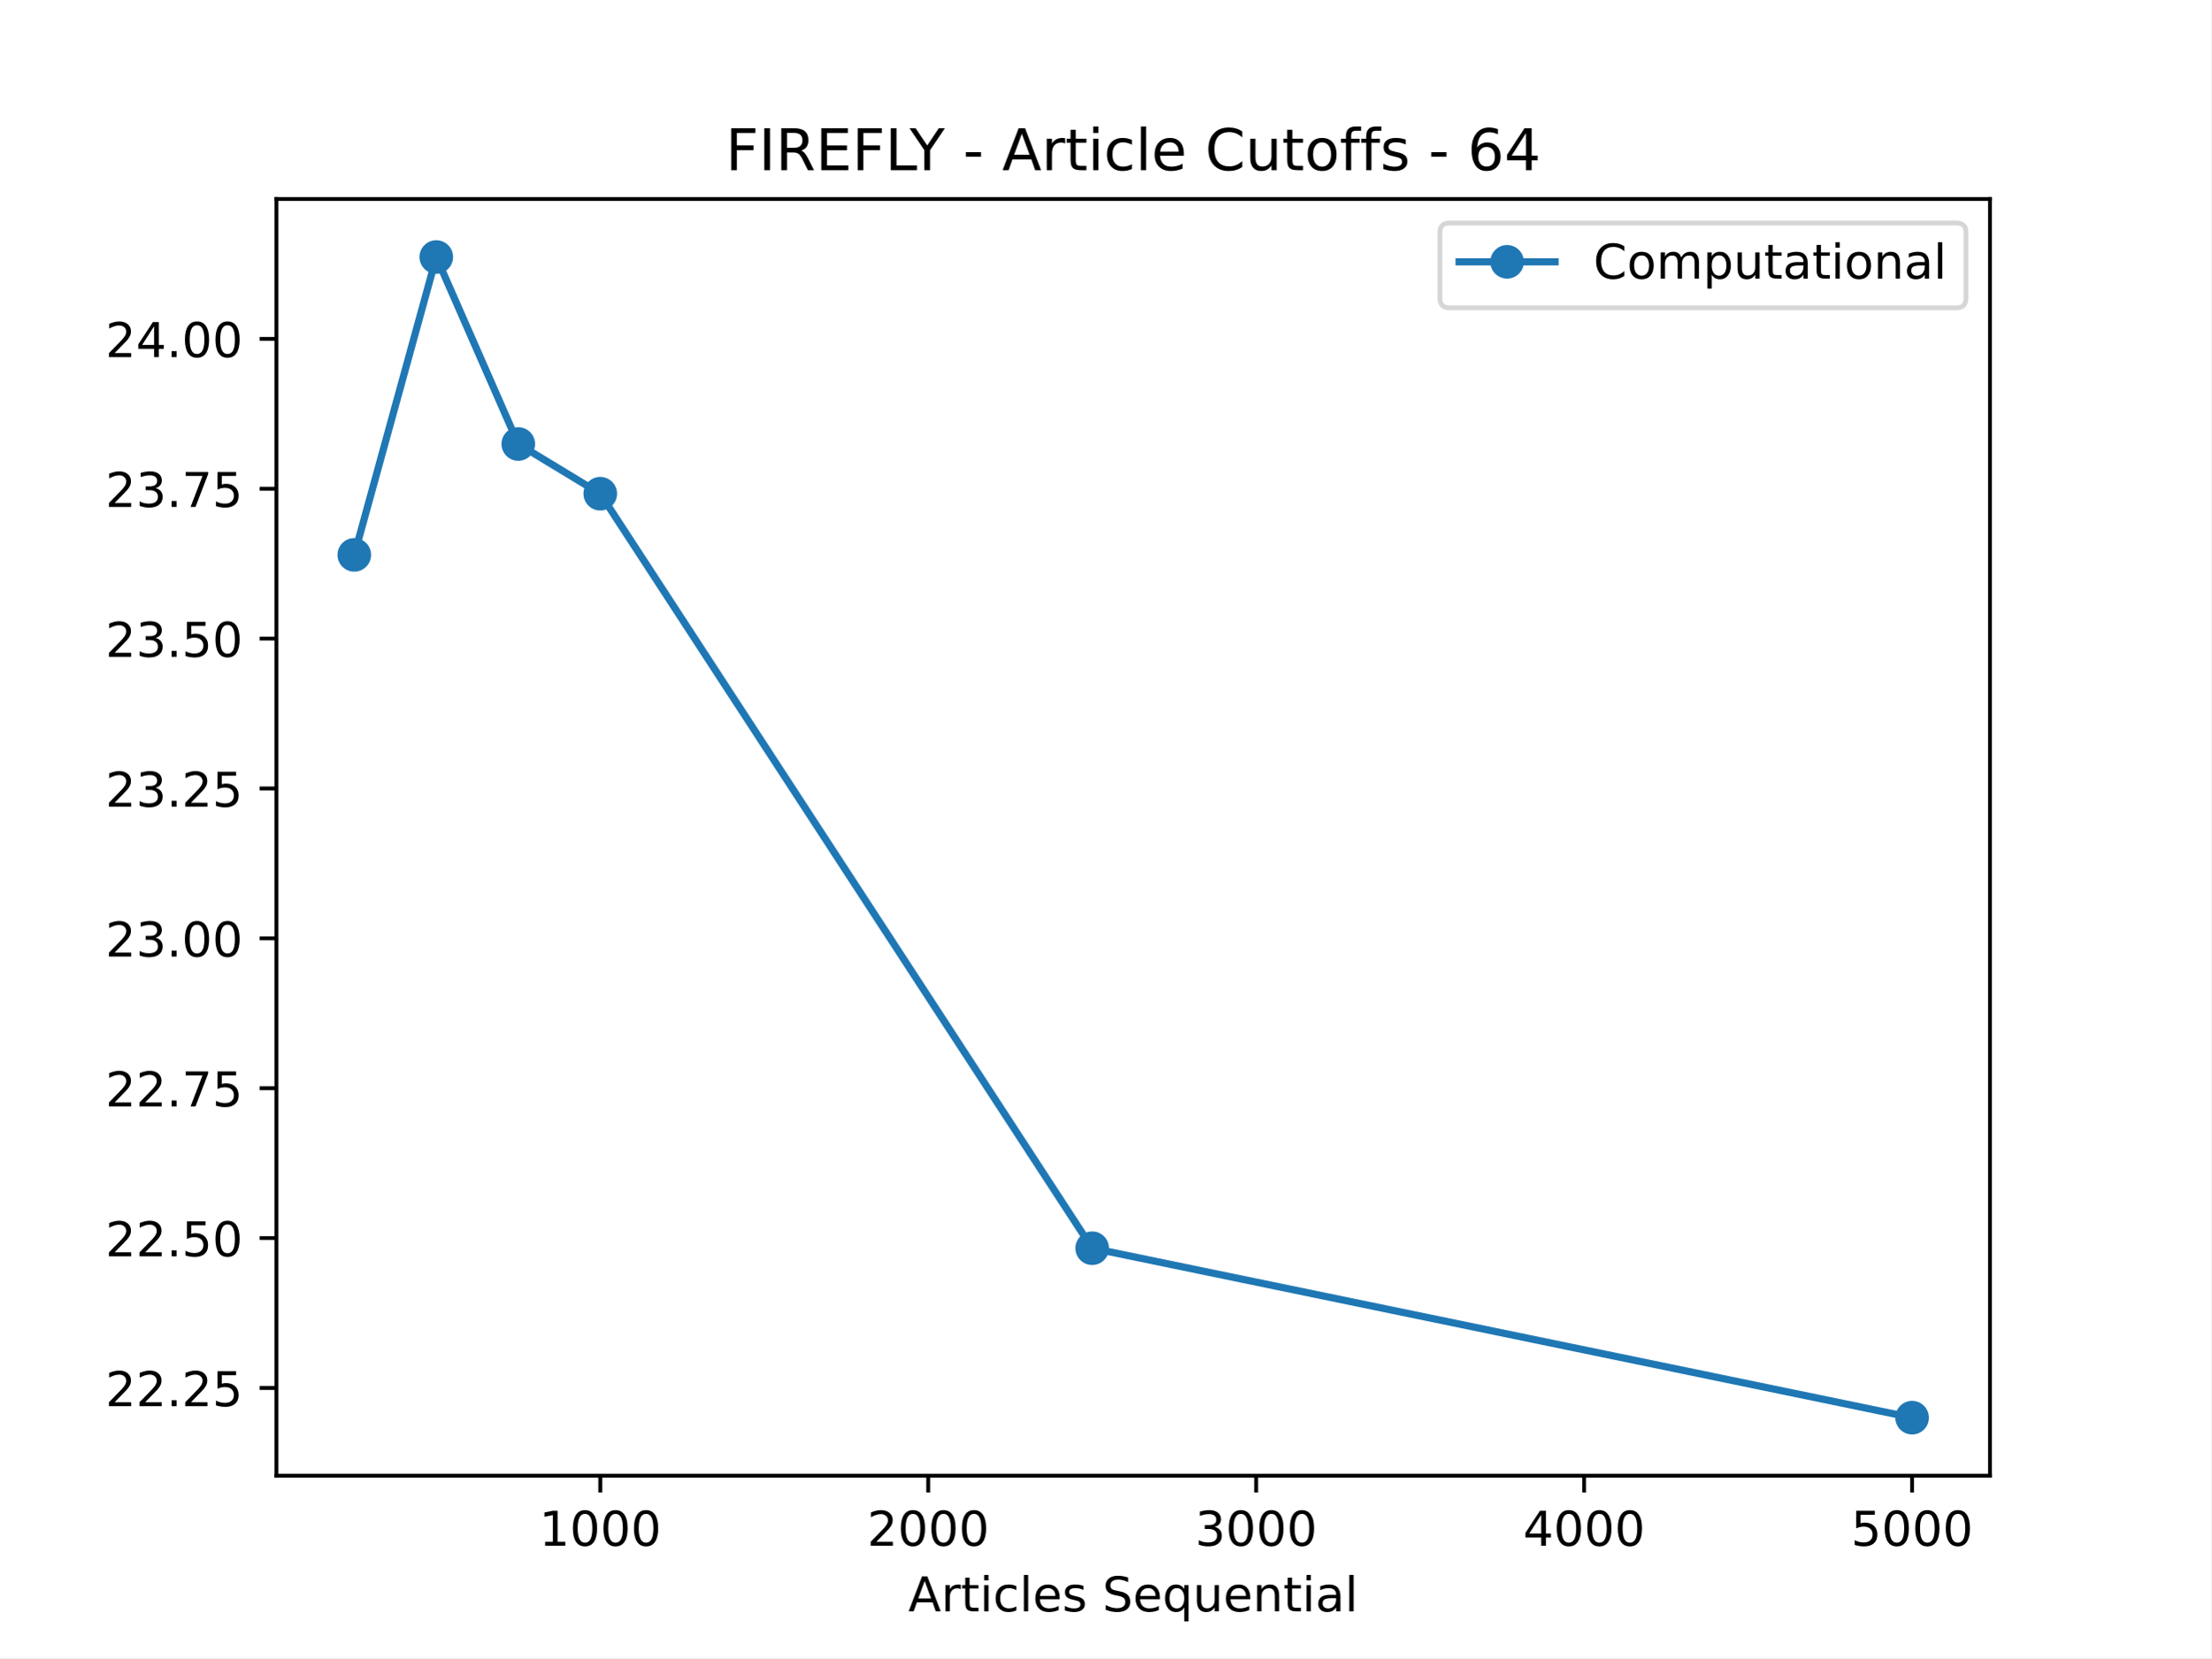
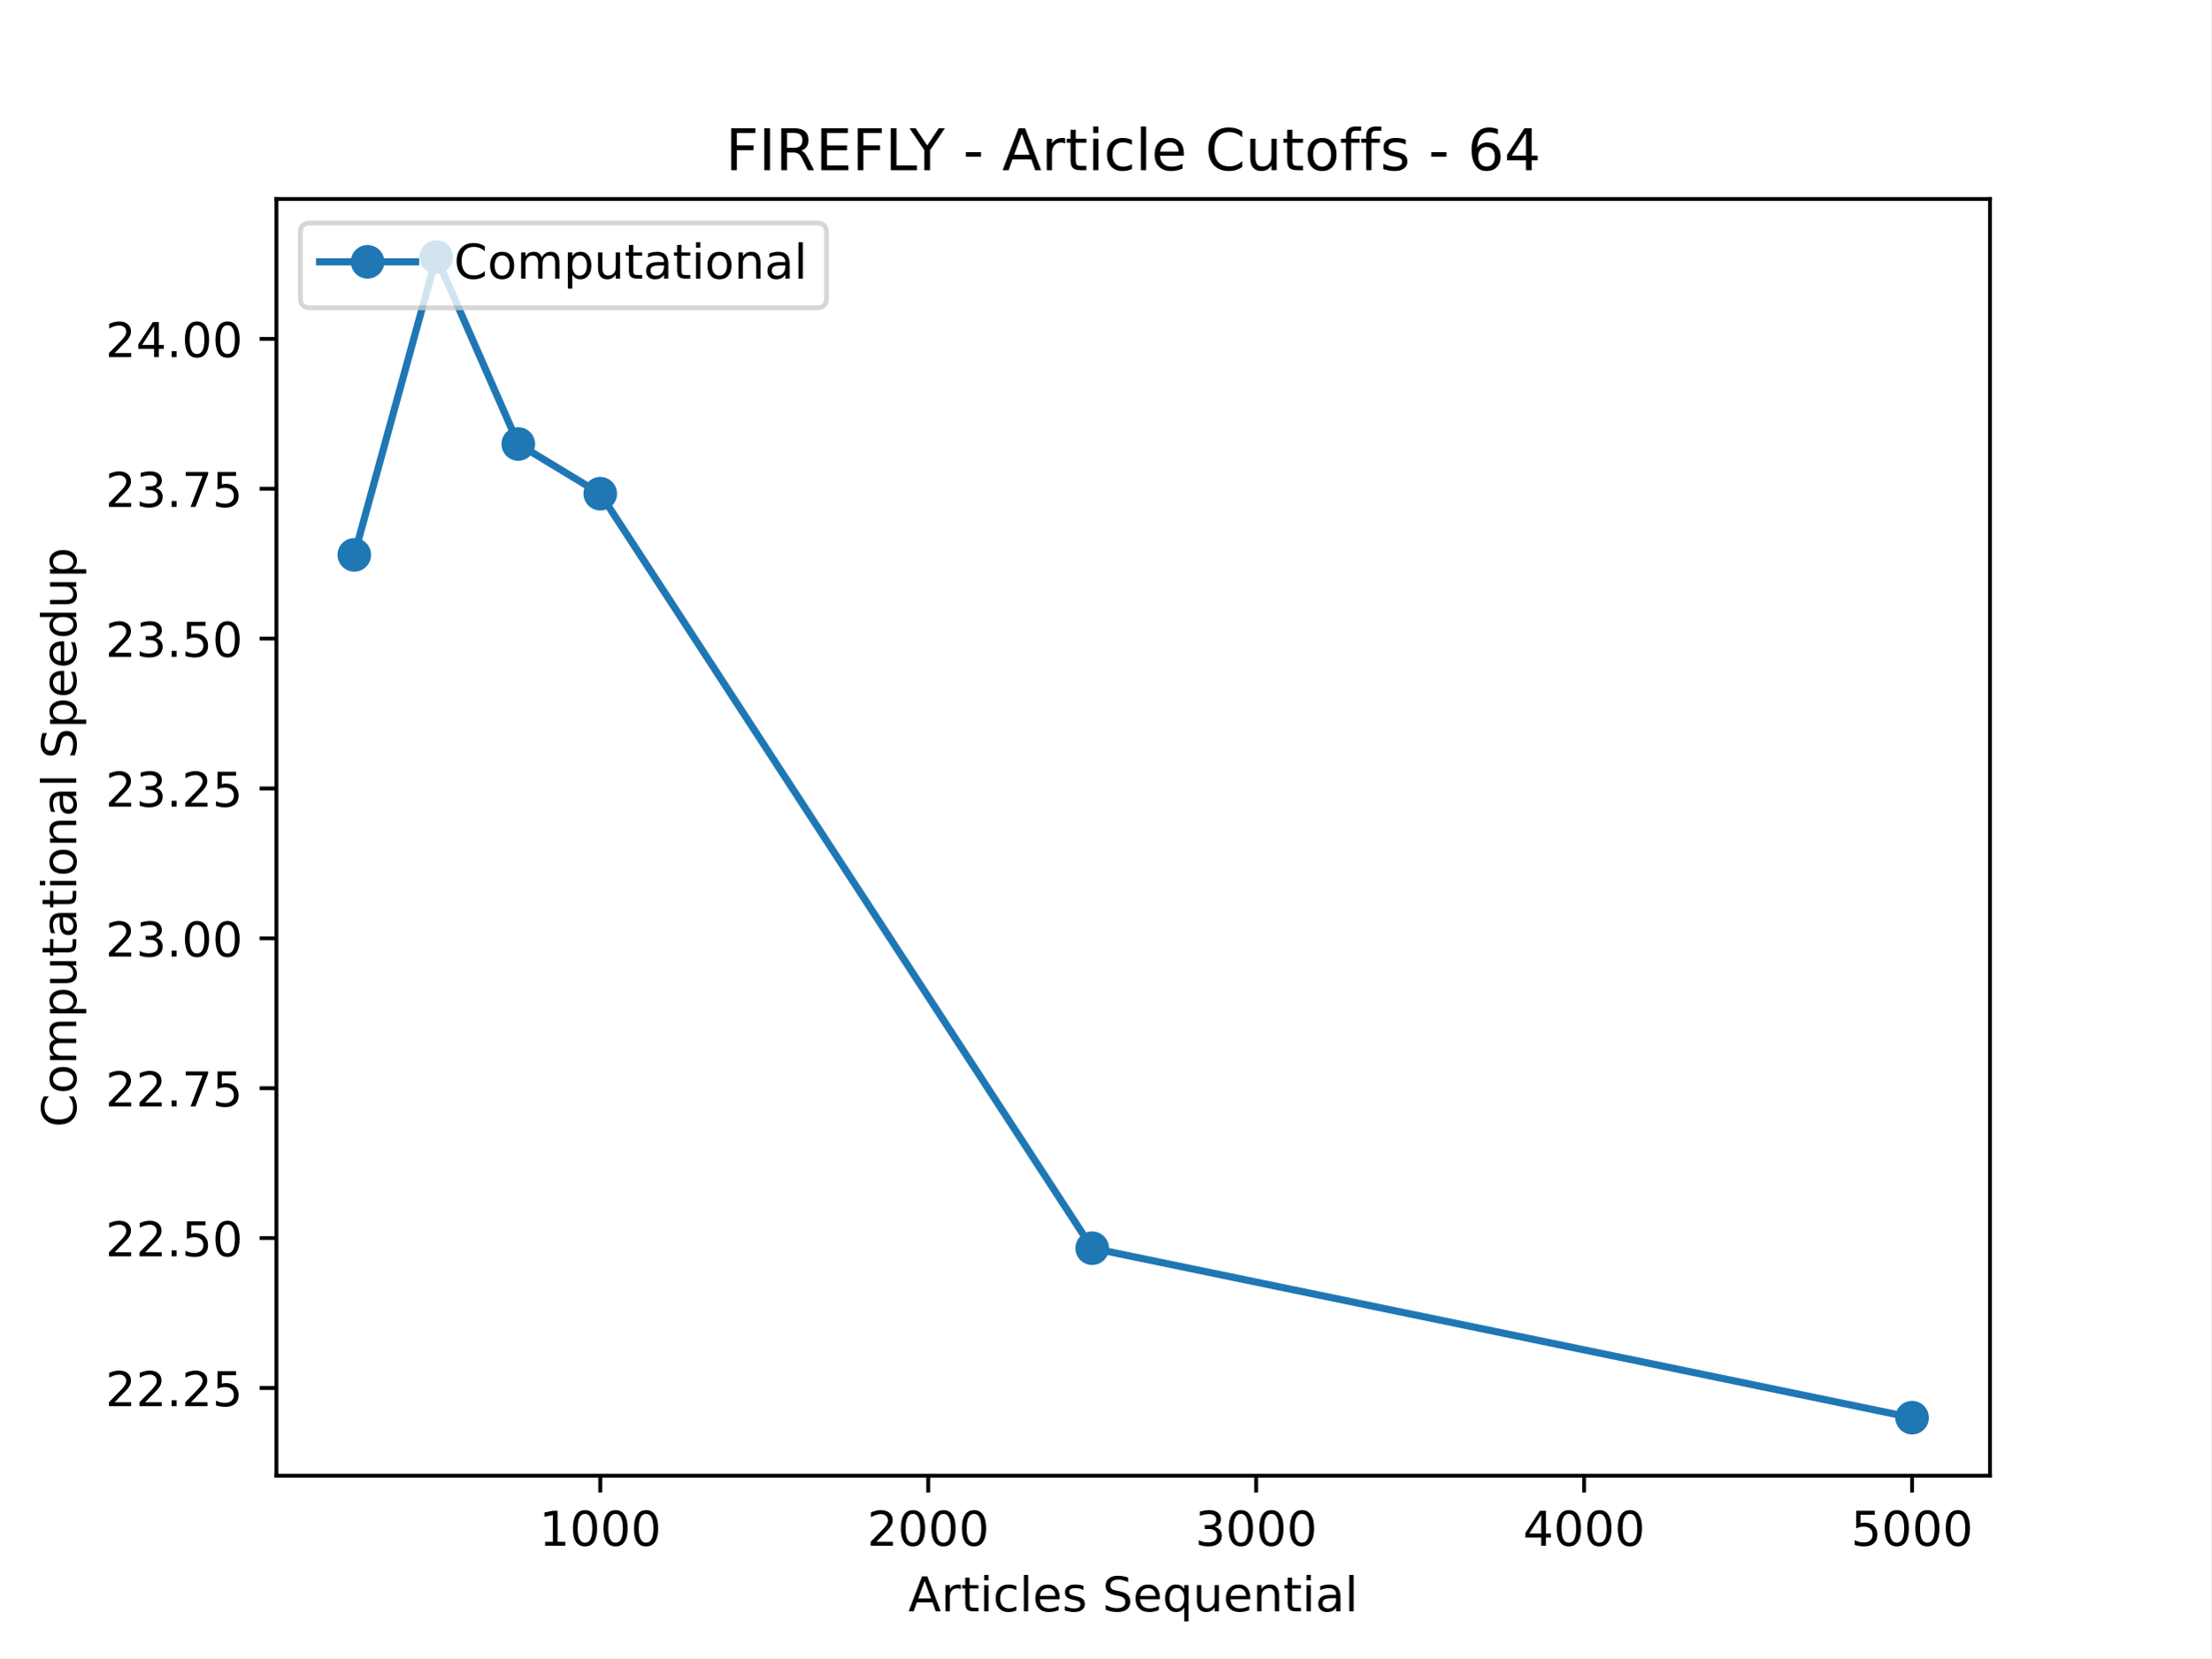
<svg xmlns="http://www.w3.org/2000/svg" xmlns:xlink="http://www.w3.org/1999/xlink" width="460.8pt" height="345.6pt" viewBox="0 0 460.8 345.6" version="1.1">
  <defs>
    <style type="text/css">*{stroke-linejoin: round; stroke-linecap: butt}</style>
  </defs>
  <g id="figure_1">
    <g id="patch_1">
      <path d="M 0 345.6  L 460.8 345.6  L 460.8 0  L 0 0  z " style="fill: #ffffff" />
    </g>
    <g id="axes_1">
      <g id="patch_2">
        <path d="M 57.6 307.584  L 414.72 307.584  L 414.72 41.472  L 57.6 41.472  z " style="fill: #ffffff" />
      </g>
      <g id="matplotlib.axis_1">
        <g id="xtick_1">
          <g id="line2d_1">
            <defs>
-               <path id="mf5bbe5953e" d="M 0 0  L 0 3.5  " style="stroke: #000000; stroke-width: 0.8" />
+               <path id="m5217467e69" d="M 0 0  L 0 3.5  " style="stroke: #000000; stroke-width: 0.8" />
            </defs>
            <g>
-               <use xlink:href="#mf5bbe5953e" x="125.094" y="307.584" style="stroke: #000000; stroke-width: 0.8" />
+               <use xlink:href="#m5217467e69" x="125.094" y="307.584" style="stroke: #000000; stroke-width: 0.8" />
            </g>
          </g>
          <g id="text_1">
            <g transform="translate(112.369 322.1824) scale(0.1 -0.1)">
              <defs>
                <path id="DejaVuSans-31" d="M 794 531  L 1825 531  L 1825 4091  L 703 3866  L 703 4441  L 1819 4666  L 2450 4666  L 2450 531  L 3481 531  L 3481 0  L 794 0  L 794 531  z " transform="scale(0.015625)" />
                <path id="DejaVuSans-30" d="M 2034 4250  Q 1547 4250 1301 3770  Q 1056 3291 1056 2328  Q 1056 1369 1301 889  Q 1547 409 2034 409  Q 2525 409 2770 889  Q 3016 1369 3016 2328  Q 3016 3291 2770 3770  Q 2525 4250 2034 4250  z M 2034 4750  Q 2819 4750 3233 4129  Q 3647 3509 3647 2328  Q 3647 1150 3233 529  Q 2819 -91 2034 -91  Q 1250 -91 836 529  Q 422 1150 422 2328  Q 422 3509 836 4129  Q 1250 4750 2034 4750  z " transform="scale(0.015625)" />
              </defs>
              <use xlink:href="#DejaVuSans-31" />
              <use xlink:href="#DejaVuSans-30" x="63.623" />
              <use xlink:href="#DejaVuSans-30" x="127.246" />
              <use xlink:href="#DejaVuSans-30" x="190.869" />
            </g>
          </g>
        </g>
        <g id="xtick_2">
          <g id="line2d_2">
            <g>
-               <use xlink:href="#mf5bbe5953e" x="193.442" y="307.584" style="stroke: #000000; stroke-width: 0.8" />
+               <use xlink:href="#m5217467e69" x="193.442" y="307.584" style="stroke: #000000; stroke-width: 0.8" />
            </g>
          </g>
          <g id="text_2">
            <g transform="translate(180.7173 322.1824) scale(0.1 -0.1)">
              <defs>
                <path id="DejaVuSans-32" d="M 1228 531  L 3431 531  L 3431 0  L 469 0  L 469 531  Q 828 903 1448 1529  Q 2069 2156 2228 2338  Q 2531 2678 2651 2914  Q 2772 3150 2772 3378  Q 2772 3750 2511 3984  Q 2250 4219 1831 4219  Q 1534 4219 1204 4116  Q 875 4013 500 3803  L 500 4441  Q 881 4594 1212 4672  Q 1544 4750 1819 4750  Q 2544 4750 2975 4387  Q 3406 4025 3406 3419  Q 3406 3131 3298 2873  Q 3191 2616 2906 2266  Q 2828 2175 2409 1742  Q 1991 1309 1228 531  z " transform="scale(0.015625)" />
              </defs>
              <use xlink:href="#DejaVuSans-32" />
              <use xlink:href="#DejaVuSans-30" x="63.623" />
              <use xlink:href="#DejaVuSans-30" x="127.246" />
              <use xlink:href="#DejaVuSans-30" x="190.869" />
            </g>
          </g>
        </g>
        <g id="xtick_3">
          <g id="line2d_3">
            <g>
-               <use xlink:href="#mf5bbe5953e" x="261.791" y="307.584" style="stroke: #000000; stroke-width: 0.8" />
+               <use xlink:href="#m5217467e69" x="261.791" y="307.584" style="stroke: #000000; stroke-width: 0.8" />
            </g>
          </g>
          <g id="text_3">
            <g transform="translate(249.0656 322.1824) scale(0.1 -0.1)">
              <defs>
                <path id="DejaVuSans-33" d="M 2597 2516  Q 3050 2419 3304 2112  Q 3559 1806 3559 1356  Q 3559 666 3084 287  Q 2609 -91 1734 -91  Q 1441 -91 1130 -33  Q 819 25 488 141  L 488 750  Q 750 597 1062 519  Q 1375 441 1716 441  Q 2309 441 2620 675  Q 2931 909 2931 1356  Q 2931 1769 2642 2001  Q 2353 2234 1838 2234  L 1294 2234  L 1294 2753  L 1863 2753  Q 2328 2753 2575 2939  Q 2822 3125 2822 3475  Q 2822 3834 2567 4026  Q 2313 4219 1838 4219  Q 1578 4219 1281 4162  Q 984 4106 628 3988  L 628 4550  Q 988 4650 1302 4700  Q 1616 4750 1894 4750  Q 2613 4750 3031 4423  Q 3450 4097 3450 3541  Q 3450 3153 3228 2886  Q 3006 2619 2597 2516  z " transform="scale(0.015625)" />
              </defs>
              <use xlink:href="#DejaVuSans-33" />
              <use xlink:href="#DejaVuSans-30" x="63.623" />
              <use xlink:href="#DejaVuSans-30" x="127.246" />
              <use xlink:href="#DejaVuSans-30" x="190.869" />
            </g>
          </g>
        </g>
        <g id="xtick_4">
          <g id="line2d_4">
            <g>
-               <use xlink:href="#mf5bbe5953e" x="330.139" y="307.584" style="stroke: #000000; stroke-width: 0.8" />
+               <use xlink:href="#m5217467e69" x="330.139" y="307.584" style="stroke: #000000; stroke-width: 0.8" />
            </g>
          </g>
          <g id="text_4">
            <g transform="translate(317.4139 322.1824) scale(0.1 -0.1)">
              <defs>
                <path id="DejaVuSans-34" d="M 2419 4116  L 825 1625  L 2419 1625  L 2419 4116  z M 2253 4666  L 3047 4666  L 3047 1625  L 3713 1625  L 3713 1100  L 3047 1100  L 3047 0  L 2419 0  L 2419 1100  L 313 1100  L 313 1709  L 2253 4666  z " transform="scale(0.015625)" />
              </defs>
              <use xlink:href="#DejaVuSans-34" />
              <use xlink:href="#DejaVuSans-30" x="63.623" />
              <use xlink:href="#DejaVuSans-30" x="127.246" />
              <use xlink:href="#DejaVuSans-30" x="190.869" />
            </g>
          </g>
        </g>
        <g id="xtick_5">
          <g id="line2d_5">
            <g>
-               <use xlink:href="#mf5bbe5953e" x="398.487" y="307.584" style="stroke: #000000; stroke-width: 0.8" />
+               <use xlink:href="#m5217467e69" x="398.487" y="307.584" style="stroke: #000000; stroke-width: 0.8" />
            </g>
          </g>
          <g id="text_5">
            <g transform="translate(385.7623 322.1824) scale(0.1 -0.1)">
              <defs>
                <path id="DejaVuSans-35" d="M 691 4666  L 3169 4666  L 3169 4134  L 1269 4134  L 1269 2991  Q 1406 3038 1543 3061  Q 1681 3084 1819 3084  Q 2600 3084 3056 2656  Q 3513 2228 3513 1497  Q 3513 744 3044 326  Q 2575 -91 1722 -91  Q 1428 -91 1123 -41  Q 819 9 494 109  L 494 744  Q 775 591 1075 516  Q 1375 441 1709 441  Q 2250 441 2565 725  Q 2881 1009 2881 1497  Q 2881 1984 2565 2268  Q 2250 2553 1709 2553  Q 1456 2553 1204 2497  Q 953 2441 691 2322  L 691 4666  z " transform="scale(0.015625)" />
              </defs>
              <use xlink:href="#DejaVuSans-35" />
              <use xlink:href="#DejaVuSans-30" x="63.623" />
              <use xlink:href="#DejaVuSans-30" x="127.246" />
              <use xlink:href="#DejaVuSans-30" x="190.869" />
            </g>
          </g>
        </g>
        <g id="text_6">
          <g transform="translate(189.285 335.8606) scale(0.1 -0.1)">
            <defs>
              <path id="DejaVuSans-41" d="M 2188 4044  L 1331 1722  L 3047 1722  L 2188 4044  z M 1831 4666  L 2547 4666  L 4325 0  L 3669 0  L 3244 1197  L 1141 1197  L 716 0  L 50 0  L 1831 4666  z " transform="scale(0.015625)" />
              <path id="DejaVuSans-72" d="M 2631 2963  Q 2534 3019 2420 3045  Q 2306 3072 2169 3072  Q 1681 3072 1420 2755  Q 1159 2438 1159 1844  L 1159 0  L 581 0  L 581 3500  L 1159 3500  L 1159 2956  Q 1341 3275 1631 3429  Q 1922 3584 2338 3584  Q 2397 3584 2469 3576  Q 2541 3569 2628 3553  L 2631 2963  z " transform="scale(0.015625)" />
              <path id="DejaVuSans-74" d="M 1172 4494  L 1172 3500  L 2356 3500  L 2356 3053  L 1172 3053  L 1172 1153  Q 1172 725 1289 603  Q 1406 481 1766 481  L 2356 481  L 2356 0  L 1766 0  Q 1100 0 847 248  Q 594 497 594 1153  L 594 3053  L 172 3053  L 172 3500  L 594 3500  L 594 4494  L 1172 4494  z " transform="scale(0.015625)" />
              <path id="DejaVuSans-69" d="M 603 3500  L 1178 3500  L 1178 0  L 603 0  L 603 3500  z M 603 4863  L 1178 4863  L 1178 4134  L 603 4134  L 603 4863  z " transform="scale(0.015625)" />
              <path id="DejaVuSans-63" d="M 3122 3366  L 3122 2828  Q 2878 2963 2633 3030  Q 2388 3097 2138 3097  Q 1578 3097 1268 2742  Q 959 2388 959 1747  Q 959 1106 1268 751  Q 1578 397 2138 397  Q 2388 397 2633 464  Q 2878 531 3122 666  L 3122 134  Q 2881 22 2623 -34  Q 2366 -91 2075 -91  Q 1284 -91 818 406  Q 353 903 353 1747  Q 353 2603 823 3093  Q 1294 3584 2113 3584  Q 2378 3584 2631 3529  Q 2884 3475 3122 3366  z " transform="scale(0.015625)" />
              <path id="DejaVuSans-6c" d="M 603 4863  L 1178 4863  L 1178 0  L 603 0  L 603 4863  z " transform="scale(0.015625)" />
              <path id="DejaVuSans-65" d="M 3597 1894  L 3597 1613  L 953 1613  Q 991 1019 1311 708  Q 1631 397 2203 397  Q 2534 397 2845 478  Q 3156 559 3463 722  L 3463 178  Q 3153 47 2828 -22  Q 2503 -91 2169 -91  Q 1331 -91 842 396  Q 353 884 353 1716  Q 353 2575 817 3079  Q 1281 3584 2069 3584  Q 2775 3584 3186 3129  Q 3597 2675 3597 1894  z M 3022 2063  Q 3016 2534 2758 2815  Q 2500 3097 2075 3097  Q 1594 3097 1305 2825  Q 1016 2553 972 2059  L 3022 2063  z " transform="scale(0.015625)" />
              <path id="DejaVuSans-73" d="M 2834 3397  L 2834 2853  Q 2591 2978 2328 3040  Q 2066 3103 1784 3103  Q 1356 3103 1142 2972  Q 928 2841 928 2578  Q 928 2378 1081 2264  Q 1234 2150 1697 2047  L 1894 2003  Q 2506 1872 2764 1633  Q 3022 1394 3022 966  Q 3022 478 2636 193  Q 2250 -91 1575 -91  Q 1294 -91 989 -36  Q 684 19 347 128  L 347 722  Q 666 556 975 473  Q 1284 391 1588 391  Q 1994 391 2212 530  Q 2431 669 2431 922  Q 2431 1156 2273 1281  Q 2116 1406 1581 1522  L 1381 1569  Q 847 1681 609 1914  Q 372 2147 372 2553  Q 372 3047 722 3315  Q 1072 3584 1716 3584  Q 2034 3584 2315 3537  Q 2597 3491 2834 3397  z " transform="scale(0.015625)" />
              <path id="DejaVuSans-20" transform="scale(0.015625)" />
              <path id="DejaVuSans-53" d="M 3425 4513  L 3425 3897  Q 3066 4069 2747 4153  Q 2428 4238 2131 4238  Q 1616 4238 1336 4038  Q 1056 3838 1056 3469  Q 1056 3159 1242 3001  Q 1428 2844 1947 2747  L 2328 2669  Q 3034 2534 3370 2195  Q 3706 1856 3706 1288  Q 3706 609 3251 259  Q 2797 -91 1919 -91  Q 1588 -91 1214 -16  Q 841 59 441 206  L 441 856  Q 825 641 1194 531  Q 1563 422 1919 422  Q 2459 422 2753 634  Q 3047 847 3047 1241  Q 3047 1584 2836 1778  Q 2625 1972 2144 2069  L 1759 2144  Q 1053 2284 737 2584  Q 422 2884 422 3419  Q 422 4038 858 4394  Q 1294 4750 2059 4750  Q 2388 4750 2728 4690  Q 3069 4631 3425 4513  z " transform="scale(0.015625)" />
              <path id="DejaVuSans-71" d="M 947 1747  Q 947 1113 1208 752  Q 1469 391 1925 391  Q 2381 391 2643 752  Q 2906 1113 2906 1747  Q 2906 2381 2643 2742  Q 2381 3103 1925 3103  Q 1469 3103 1208 2742  Q 947 2381 947 1747  z M 2906 525  Q 2725 213 2448 61  Q 2172 -91 1784 -91  Q 1150 -91 751 415  Q 353 922 353 1747  Q 353 2572 751 3078  Q 1150 3584 1784 3584  Q 2172 3584 2448 3432  Q 2725 3281 2906 2969  L 2906 3500  L 3481 3500  L 3481 -1331  L 2906 -1331  L 2906 525  z " transform="scale(0.015625)" />
              <path id="DejaVuSans-75" d="M 544 1381  L 544 3500  L 1119 3500  L 1119 1403  Q 1119 906 1312 657  Q 1506 409 1894 409  Q 2359 409 2629 706  Q 2900 1003 2900 1516  L 2900 3500  L 3475 3500  L 3475 0  L 2900 0  L 2900 538  Q 2691 219 2414 64  Q 2138 -91 1772 -91  Q 1169 -91 856 284  Q 544 659 544 1381  z M 1991 3584  L 1991 3584  z " transform="scale(0.015625)" />
              <path id="DejaVuSans-6e" d="M 3513 2113  L 3513 0  L 2938 0  L 2938 2094  Q 2938 2591 2744 2837  Q 2550 3084 2163 3084  Q 1697 3084 1428 2787  Q 1159 2491 1159 1978  L 1159 0  L 581 0  L 581 3500  L 1159 3500  L 1159 2956  Q 1366 3272 1645 3428  Q 1925 3584 2291 3584  Q 2894 3584 3203 3211  Q 3513 2838 3513 2113  z " transform="scale(0.015625)" />
              <path id="DejaVuSans-61" d="M 2194 1759  Q 1497 1759 1228 1600  Q 959 1441 959 1056  Q 959 750 1161 570  Q 1363 391 1709 391  Q 2188 391 2477 730  Q 2766 1069 2766 1631  L 2766 1759  L 2194 1759  z M 3341 1997  L 3341 0  L 2766 0  L 2766 531  Q 2569 213 2275 61  Q 1981 -91 1556 -91  Q 1019 -91 701 211  Q 384 513 384 1019  Q 384 1609 779 1909  Q 1175 2209 1959 2209  L 2766 2209  L 2766 2266  Q 2766 2663 2505 2880  Q 2244 3097 1772 3097  Q 1472 3097 1187 3025  Q 903 2953 641 2809  L 641 3341  Q 956 3463 1253 3523  Q 1550 3584 1831 3584  Q 2591 3584 2966 3190  Q 3341 2797 3341 1997  z " transform="scale(0.015625)" />
            </defs>
            <use xlink:href="#DejaVuSans-41" />
            <use xlink:href="#DejaVuSans-72" x="68.408" />
            <use xlink:href="#DejaVuSans-74" x="109.521" />
            <use xlink:href="#DejaVuSans-69" x="148.73" />
            <use xlink:href="#DejaVuSans-63" x="176.514" />
            <use xlink:href="#DejaVuSans-6c" x="231.494" />
            <use xlink:href="#DejaVuSans-65" x="259.277" />
            <use xlink:href="#DejaVuSans-73" x="320.801" />
            <use xlink:href="#DejaVuSans-20" x="372.9" />
            <use xlink:href="#DejaVuSans-53" x="404.688" />
            <use xlink:href="#DejaVuSans-65" x="468.164" />
            <use xlink:href="#DejaVuSans-71" x="529.688" />
            <use xlink:href="#DejaVuSans-75" x="593.164" />
            <use xlink:href="#DejaVuSans-65" x="656.543" />
            <use xlink:href="#DejaVuSans-6e" x="718.066" />
            <use xlink:href="#DejaVuSans-74" x="781.445" />
            <use xlink:href="#DejaVuSans-69" x="820.654" />
            <use xlink:href="#DejaVuSans-61" x="848.438" />
            <use xlink:href="#DejaVuSans-6c" x="909.717" />
          </g>
        </g>
      </g>
      <g id="matplotlib.axis_2">
        <g id="ytick_1">
          <g id="line2d_6">
            <defs>
-               <path id="mef57c73552" d="M 0 0  L -3.5 0  " style="stroke: #000000; stroke-width: 0.8" />
+               <path id="m71d76c08c6" d="M 0 0  L -3.5 0  " style="stroke: #000000; stroke-width: 0.8" />
            </defs>
            <g>
-               <use xlink:href="#mef57c73552" x="57.6" y="289.297" style="stroke: #000000; stroke-width: 0.8" />
+               <use xlink:href="#m71d76c08c6" x="57.6" y="289.297" style="stroke: #000000; stroke-width: 0.8" />
            </g>
          </g>
          <g id="text_7">
            <g transform="translate(21.97188 293.0962) scale(0.1 -0.1)">
              <defs>
                <path id="DejaVuSans-2e" d="M 684 794  L 1344 794  L 1344 0  L 684 0  L 684 794  z " transform="scale(0.015625)" />
              </defs>
              <use xlink:href="#DejaVuSans-32" />
              <use xlink:href="#DejaVuSans-32" x="63.623" />
              <use xlink:href="#DejaVuSans-2e" x="127.246" />
              <use xlink:href="#DejaVuSans-32" x="159.033" />
              <use xlink:href="#DejaVuSans-35" x="222.656" />
            </g>
          </g>
        </g>
        <g id="ytick_2">
          <g id="line2d_7">
            <g>
-               <use xlink:href="#mef57c73552" x="57.6" y="258.058" style="stroke: #000000; stroke-width: 0.8" />
+               <use xlink:href="#m71d76c08c6" x="57.6" y="258.058" style="stroke: #000000; stroke-width: 0.8" />
            </g>
          </g>
          <g id="text_8">
            <g transform="translate(21.97188 261.8569) scale(0.1 -0.1)">
              <use xlink:href="#DejaVuSans-32" />
              <use xlink:href="#DejaVuSans-32" x="63.623" />
              <use xlink:href="#DejaVuSans-2e" x="127.246" />
              <use xlink:href="#DejaVuSans-35" x="159.033" />
              <use xlink:href="#DejaVuSans-30" x="222.656" />
            </g>
          </g>
        </g>
        <g id="ytick_3">
          <g id="line2d_8">
            <g>
-               <use xlink:href="#mef57c73552" x="57.6" y="226.818" style="stroke: #000000; stroke-width: 0.8" />
+               <use xlink:href="#m71d76c08c6" x="57.6" y="226.818" style="stroke: #000000; stroke-width: 0.8" />
            </g>
          </g>
          <g id="text_9">
            <g transform="translate(21.97188 230.6175) scale(0.1 -0.1)">
              <defs>
                <path id="DejaVuSans-37" d="M 525 4666  L 3525 4666  L 3525 4397  L 1831 0  L 1172 0  L 2766 4134  L 525 4134  L 525 4666  z " transform="scale(0.015625)" />
              </defs>
              <use xlink:href="#DejaVuSans-32" />
              <use xlink:href="#DejaVuSans-32" x="63.623" />
              <use xlink:href="#DejaVuSans-2e" x="127.246" />
              <use xlink:href="#DejaVuSans-37" x="159.033" />
              <use xlink:href="#DejaVuSans-35" x="222.656" />
            </g>
          </g>
        </g>
        <g id="ytick_4">
          <g id="line2d_9">
            <g>
-               <use xlink:href="#mef57c73552" x="57.6" y="195.579" style="stroke: #000000; stroke-width: 0.8" />
+               <use xlink:href="#m71d76c08c6" x="57.6" y="195.579" style="stroke: #000000; stroke-width: 0.8" />
            </g>
          </g>
          <g id="text_10">
            <g transform="translate(21.97188 199.3782) scale(0.1 -0.1)">
              <use xlink:href="#DejaVuSans-32" />
              <use xlink:href="#DejaVuSans-33" x="63.623" />
              <use xlink:href="#DejaVuSans-2e" x="127.246" />
              <use xlink:href="#DejaVuSans-30" x="159.033" />
              <use xlink:href="#DejaVuSans-30" x="222.656" />
            </g>
          </g>
        </g>
        <g id="ytick_5">
          <g id="line2d_10">
            <g>
-               <use xlink:href="#mef57c73552" x="57.6" y="164.34" style="stroke: #000000; stroke-width: 0.8" />
+               <use xlink:href="#m71d76c08c6" x="57.6" y="164.34" style="stroke: #000000; stroke-width: 0.8" />
            </g>
          </g>
          <g id="text_11">
            <g transform="translate(21.97188 168.1389) scale(0.1 -0.1)">
              <use xlink:href="#DejaVuSans-32" />
              <use xlink:href="#DejaVuSans-33" x="63.623" />
              <use xlink:href="#DejaVuSans-2e" x="127.246" />
              <use xlink:href="#DejaVuSans-32" x="159.033" />
              <use xlink:href="#DejaVuSans-35" x="222.656" />
            </g>
          </g>
        </g>
        <g id="ytick_6">
          <g id="line2d_11">
            <g>
-               <use xlink:href="#mef57c73552" x="57.6" y="133.1" style="stroke: #000000; stroke-width: 0.8" />
+               <use xlink:href="#m71d76c08c6" x="57.6" y="133.1" style="stroke: #000000; stroke-width: 0.8" />
            </g>
          </g>
          <g id="text_12">
            <g transform="translate(21.97188 136.8996) scale(0.1 -0.1)">
              <use xlink:href="#DejaVuSans-32" />
              <use xlink:href="#DejaVuSans-33" x="63.623" />
              <use xlink:href="#DejaVuSans-2e" x="127.246" />
              <use xlink:href="#DejaVuSans-35" x="159.033" />
              <use xlink:href="#DejaVuSans-30" x="222.656" />
            </g>
          </g>
        </g>
        <g id="ytick_7">
          <g id="line2d_12">
            <g>
-               <use xlink:href="#mef57c73552" x="57.6" y="101.861" style="stroke: #000000; stroke-width: 0.8" />
+               <use xlink:href="#m71d76c08c6" x="57.6" y="101.861" style="stroke: #000000; stroke-width: 0.8" />
            </g>
          </g>
          <g id="text_13">
            <g transform="translate(21.97188 105.6603) scale(0.1 -0.1)">
              <use xlink:href="#DejaVuSans-32" />
              <use xlink:href="#DejaVuSans-33" x="63.623" />
              <use xlink:href="#DejaVuSans-2e" x="127.246" />
              <use xlink:href="#DejaVuSans-37" x="159.033" />
              <use xlink:href="#DejaVuSans-35" x="222.656" />
            </g>
          </g>
        </g>
        <g id="ytick_8">
          <g id="line2d_13">
            <g>
-               <use xlink:href="#mef57c73552" x="57.6" y="70.622" style="stroke: #000000; stroke-width: 0.8" />
+               <use xlink:href="#m71d76c08c6" x="57.6" y="70.622" style="stroke: #000000; stroke-width: 0.8" />
            </g>
          </g>
          <g id="text_14">
            <g transform="translate(21.97188 74.42104) scale(0.1 -0.1)">
              <use xlink:href="#DejaVuSans-32" />
              <use xlink:href="#DejaVuSans-34" x="63.623" />
              <use xlink:href="#DejaVuSans-2e" x="127.246" />
              <use xlink:href="#DejaVuSans-30" x="159.033" />
              <use xlink:href="#DejaVuSans-30" x="222.656" />
            </g>
          </g>
        </g>
+         <g id="text_15">
+           <g transform="translate(15.89219 234.9546) rotate(-90) scale(0.1 -0.1)">
+             <defs>
+               <path id="DejaVuSans-43" d="M 4122 4306  L 4122 3641  Q 3803 3938 3442 4084  Q 3081 4231 2675 4231  Q 1875 4231 1450 3742  Q 1025 3253 1025 2328  Q 1025 1406 1450 917  Q 1875 428 2675 428  Q 3081 428 3442 575  Q 3803 722 4122 1019  L 4122 359  Q 3791 134 3420 21  Q 3050 -91 2638 -91  Q 1578 -91 968 557  Q 359 1206 359 2328  Q 359 3453 968 4101  Q 1578 4750 2638 4750  Q 3056 4750 3426 4639  Q 3797 4528 4122 4306  z " transform="scale(0.015625)" />
+               <path id="DejaVuSans-6f" d="M 1959 3097  Q 1497 3097 1228 2736  Q 959 2375 959 1747  Q 959 1119 1226 758  Q 1494 397 1959 397  Q 2419 397 2687 759  Q 2956 1122 2956 1747  Q 2956 2369 2687 2733  Q 2419 3097 1959 3097  z M 1959 3584  Q 2709 3584 3137 3096  Q 3566 2609 3566 1747  Q 3566 888 3137 398  Q 2709 -91 1959 -91  Q 1206 -91 779 398  Q 353 888 353 1747  Q 353 2609 779 3096  Q 1206 3584 1959 3584  z " transform="scale(0.015625)" />
+               <path id="DejaVuSans-6d" d="M 3328 2828  Q 3544 3216 3844 3400  Q 4144 3584 4550 3584  Q 5097 3584 5394 3201  Q 5691 2819 5691 2113  L 5691 0  L 5113 0  L 5113 2094  Q 5113 2597 4934 2840  Q 4756 3084 4391 3084  Q 3944 3084 3684 2787  Q 3425 2491 3425 1978  L 3425 0  L 2847 0  L 2847 2094  Q 2847 2600 2669 2842  Q 2491 3084 2119 3084  Q 1678 3084 1418 2786  Q 1159 2488 1159 1978  L 1159 0  L 581 0  L 581 3500  L 1159 3500  L 1159 2956  Q 1356 3278 1631 3431  Q 1906 3584 2284 3584  Q 2666 3584 2933 3390  Q 3200 3197 3328 2828  z " transform="scale(0.015625)" />
+               <path id="DejaVuSans-70" d="M 1159 525  L 1159 -1331  L 581 -1331  L 581 3500  L 1159 3500  L 1159 2969  Q 1341 3281 1617 3432  Q 1894 3584 2278 3584  Q 2916 3584 3314 3078  Q 3713 2572 3713 1747  Q 3713 922 3314 415  Q 2916 -91 2278 -91  Q 1894 -91 1617 61  Q 1341 213 1159 525  z M 3116 1747  Q 3116 2381 2855 2742  Q 2594 3103 2138 3103  Q 1681 3103 1420 2742  Q 1159 2381 1159 1747  Q 1159 1113 1420 752  Q 1681 391 2138 391  Q 2594 391 2855 752  Q 3116 1113 3116 1747  z " transform="scale(0.015625)" />
+               <path id="DejaVuSans-64" d="M 2906 2969  L 2906 4863  L 3481 4863  L 3481 0  L 2906 0  L 2906 525  Q 2725 213 2448 61  Q 2172 -91 1784 -91  Q 1150 -91 751 415  Q 353 922 353 1747  Q 353 2572 751 3078  Q 1150 3584 1784 3584  Q 2172 3584 2448 3432  Q 2725 3281 2906 2969  z M 947 1747  Q 947 1113 1208 752  Q 1469 391 1925 391  Q 2381 391 2643 752  Q 2906 1113 2906 1747  Q 2906 2381 2643 2742  Q 2381 3103 1925 3103  Q 1469 3103 1208 2742  Q 947 2381 947 1747  z " transform="scale(0.015625)" />
+             </defs>
+             <use xlink:href="#DejaVuSans-43" />
+             <use xlink:href="#DejaVuSans-6f" x="69.824" />
+             <use xlink:href="#DejaVuSans-6d" x="131.006" />
+             <use xlink:href="#DejaVuSans-70" x="228.418" />
+             <use xlink:href="#DejaVuSans-75" x="291.895" />
+             <use xlink:href="#DejaVuSans-74" x="355.273" />
+             <use xlink:href="#DejaVuSans-61" x="394.482" />
+             <use xlink:href="#DejaVuSans-74" x="455.762" />
+             <use xlink:href="#DejaVuSans-69" x="494.971" />
+             <use xlink:href="#DejaVuSans-6f" x="522.754" />
+             <use xlink:href="#DejaVuSans-6e" x="583.936" />
+             <use xlink:href="#DejaVuSans-61" x="647.314" />
+             <use xlink:href="#DejaVuSans-6c" x="708.594" />
+             <use xlink:href="#DejaVuSans-20" x="736.377" />
+             <use xlink:href="#DejaVuSans-53" x="768.164" />
+             <use xlink:href="#DejaVuSans-70" x="831.641" />
+             <use xlink:href="#DejaVuSans-65" x="895.117" />
+             <use xlink:href="#DejaVuSans-65" x="956.641" />
+             <use xlink:href="#DejaVuSans-64" x="1018.164" />
+             <use xlink:href="#DejaVuSans-75" x="1081.641" />
+             <use xlink:href="#DejaVuSans-70" x="1145.02" />
+           </g>
+         </g>
      </g>
      <g id="line2d_14">
-         <path d="M 73.833 115.65  L 90.92 53.568  L 108.007 92.541  L 125.094 102.901  L 227.616 260.17  L 398.487 295.488  " clip-path="url(#pf0d0e30b04)" style="fill: none; stroke: #1f77b4; stroke-width: 1.5; stroke-linecap: square" />
+         <path d="M 73.833 115.65  L 90.92 53.568  L 108.007 92.541  L 125.094 102.901  L 227.616 260.17  L 398.487 295.488  " clip-path="url(#p096cebc2df)" style="fill: none; stroke: #1f77b4; stroke-width: 1.5; stroke-linecap: square" />
        <defs>
-           <path id="m547cc5dba2" d="M 0 3  C 0.796 3 1.559 2.684 2.121 2.121  C 2.684 1.559 3 0.796 3 0  C 3 -0.796 2.684 -1.559 2.121 -2.121  C 1.559 -2.684 0.796 -3 0 -3  C -0.796 -3 -1.559 -2.684 -2.121 -2.121  C -2.684 -1.559 -3 -0.796 -3 0  C -3 0.796 -2.684 1.559 -2.121 2.121  C -1.559 2.684 -0.796 3 0 3  z " style="stroke: #1f77b4" />
+           <path id="m3f15692d16" d="M 0 3  C 0.796 3 1.559 2.684 2.121 2.121  C 2.684 1.559 3 0.796 3 0  C 3 -0.796 2.684 -1.559 2.121 -2.121  C 1.559 -2.684 0.796 -3 0 -3  C -0.796 -3 -1.559 -2.684 -2.121 -2.121  C -2.684 -1.559 -3 -0.796 -3 0  C -3 0.796 -2.684 1.559 -2.121 2.121  C -1.559 2.684 -0.796 3 0 3  z " style="stroke: #1f77b4" />
        </defs>
-         <g clip-path="url(#pf0d0e30b04)">
-           <use xlink:href="#m547cc5dba2" x="73.833" y="115.65" style="fill: #1f77b4; stroke: #1f77b4" />
-           <use xlink:href="#m547cc5dba2" x="90.92" y="53.568" style="fill: #1f77b4; stroke: #1f77b4" />
-           <use xlink:href="#m547cc5dba2" x="108.007" y="92.541" style="fill: #1f77b4; stroke: #1f77b4" />
-           <use xlink:href="#m547cc5dba2" x="125.094" y="102.901" style="fill: #1f77b4; stroke: #1f77b4" />
-           <use xlink:href="#m547cc5dba2" x="227.616" y="260.17" style="fill: #1f77b4; stroke: #1f77b4" />
-           <use xlink:href="#m547cc5dba2" x="398.487" y="295.488" style="fill: #1f77b4; stroke: #1f77b4" />
+         <g clip-path="url(#p096cebc2df)">
+           <use xlink:href="#m3f15692d16" x="73.833" y="115.65" style="fill: #1f77b4; stroke: #1f77b4" />
+           <use xlink:href="#m3f15692d16" x="90.92" y="53.568" style="fill: #1f77b4; stroke: #1f77b4" />
+           <use xlink:href="#m3f15692d16" x="108.007" y="92.541" style="fill: #1f77b4; stroke: #1f77b4" />
+           <use xlink:href="#m3f15692d16" x="125.094" y="102.901" style="fill: #1f77b4; stroke: #1f77b4" />
+           <use xlink:href="#m3f15692d16" x="227.616" y="260.17" style="fill: #1f77b4; stroke: #1f77b4" />
+           <use xlink:href="#m3f15692d16" x="398.487" y="295.488" style="fill: #1f77b4; stroke: #1f77b4" />
        </g>
      </g>
      <g id="patch_3">
        <path d="M 57.6 307.584  L 57.6 41.472  " style="fill: none; stroke: #000000; stroke-width: 0.8; stroke-linejoin: miter; stroke-linecap: square" />
      </g>
      <g id="patch_4">
        <path d="M 414.72 307.584  L 414.72 41.472  " style="fill: none; stroke: #000000; stroke-width: 0.8; stroke-linejoin: miter; stroke-linecap: square" />
      </g>
      <g id="patch_5">
        <path d="M 57.6 307.584  L 414.72 307.584  " style="fill: none; stroke: #000000; stroke-width: 0.8; stroke-linejoin: miter; stroke-linecap: square" />
      </g>
      <g id="patch_6">
        <path d="M 57.6 41.472  L 414.72 41.472  " style="fill: none; stroke: #000000; stroke-width: 0.8; stroke-linejoin: miter; stroke-linecap: square" />
      </g>
-       <g id="text_15">
+       <g id="text_16">
        <g transform="translate(151.2028 35.472) scale(0.12 -0.12)">
          <defs>
            <path id="DejaVuSans-46" d="M 628 4666  L 3309 4666  L 3309 4134  L 1259 4134  L 1259 2759  L 3109 2759  L 3109 2228  L 1259 2228  L 1259 0  L 628 0  L 628 4666  z " transform="scale(0.015625)" />
            <path id="DejaVuSans-49" d="M 628 4666  L 1259 4666  L 1259 0  L 628 0  L 628 4666  z " transform="scale(0.015625)" />
            <path id="DejaVuSans-52" d="M 2841 2188  Q 3044 2119 3236 1894  Q 3428 1669 3622 1275  L 4263 0  L 3584 0  L 2988 1197  Q 2756 1666 2539 1819  Q 2322 1972 1947 1972  L 1259 1972  L 1259 0  L 628 0  L 628 4666  L 2053 4666  Q 2853 4666 3247 4331  Q 3641 3997 3641 3322  Q 3641 2881 3436 2590  Q 3231 2300 2841 2188  z M 1259 4147  L 1259 2491  L 2053 2491  Q 2509 2491 2742 2702  Q 2975 2913 2975 3322  Q 2975 3731 2742 3939  Q 2509 4147 2053 4147  L 1259 4147  z " transform="scale(0.015625)" />
            <path id="DejaVuSans-45" d="M 628 4666  L 3578 4666  L 3578 4134  L 1259 4134  L 1259 2753  L 3481 2753  L 3481 2222  L 1259 2222  L 1259 531  L 3634 531  L 3634 0  L 628 0  L 628 4666  z " transform="scale(0.015625)" />
            <path id="DejaVuSans-4c" d="M 628 4666  L 1259 4666  L 1259 531  L 3531 531  L 3531 0  L 628 0  L 628 4666  z " transform="scale(0.015625)" />
            <path id="DejaVuSans-59" d="M -13 4666  L 666 4666  L 1959 2747  L 3244 4666  L 3922 4666  L 2272 2222  L 2272 0  L 1638 0  L 1638 2222  L -13 4666  z " transform="scale(0.015625)" />
            <path id="DejaVuSans-2d" d="M 313 2009  L 1997 2009  L 1997 1497  L 313 1497  L 313 2009  z " transform="scale(0.015625)" />
-             <path id="DejaVuSans-43" d="M 4122 4306  L 4122 3641  Q 3803 3938 3442 4084  Q 3081 4231 2675 4231  Q 1875 4231 1450 3742  Q 1025 3253 1025 2328  Q 1025 1406 1450 917  Q 1875 428 2675 428  Q 3081 428 3442 575  Q 3803 722 4122 1019  L 4122 359  Q 3791 134 3420 21  Q 3050 -91 2638 -91  Q 1578 -91 968 557  Q 359 1206 359 2328  Q 359 3453 968 4101  Q 1578 4750 2638 4750  Q 3056 4750 3426 4639  Q 3797 4528 4122 4306  z " transform="scale(0.015625)" />
-             <path id="DejaVuSans-6f" d="M 1959 3097  Q 1497 3097 1228 2736  Q 959 2375 959 1747  Q 959 1119 1226 758  Q 1494 397 1959 397  Q 2419 397 2687 759  Q 2956 1122 2956 1747  Q 2956 2369 2687 2733  Q 2419 3097 1959 3097  z M 1959 3584  Q 2709 3584 3137 3096  Q 3566 2609 3566 1747  Q 3566 888 3137 398  Q 2709 -91 1959 -91  Q 1206 -91 779 398  Q 353 888 353 1747  Q 353 2609 779 3096  Q 1206 3584 1959 3584  z " transform="scale(0.015625)" />
            <path id="DejaVuSans-66" d="M 2375 4863  L 2375 4384  L 1825 4384  Q 1516 4384 1395 4259  Q 1275 4134 1275 3809  L 1275 3500  L 2222 3500  L 2222 3053  L 1275 3053  L 1275 0  L 697 0  L 697 3053  L 147 3053  L 147 3500  L 697 3500  L 697 3744  Q 697 4328 969 4595  Q 1241 4863 1831 4863  L 2375 4863  z " transform="scale(0.015625)" />
            <path id="DejaVuSans-36" d="M 2113 2584  Q 1688 2584 1439 2293  Q 1191 2003 1191 1497  Q 1191 994 1439 701  Q 1688 409 2113 409  Q 2538 409 2786 701  Q 3034 994 3034 1497  Q 3034 2003 2786 2293  Q 2538 2584 2113 2584  z M 3366 4563  L 3366 3988  Q 3128 4100 2886 4159  Q 2644 4219 2406 4219  Q 1781 4219 1451 3797  Q 1122 3375 1075 2522  Q 1259 2794 1537 2939  Q 1816 3084 2150 3084  Q 2853 3084 3261 2657  Q 3669 2231 3669 1497  Q 3669 778 3244 343  Q 2819 -91 2113 -91  Q 1303 -91 875 529  Q 447 1150 447 2328  Q 447 3434 972 4092  Q 1497 4750 2381 4750  Q 2619 4750 2861 4703  Q 3103 4656 3366 4563  z " transform="scale(0.015625)" />
          </defs>
          <use xlink:href="#DejaVuSans-46" />
          <use xlink:href="#DejaVuSans-49" x="57.52" />
          <use xlink:href="#DejaVuSans-52" x="87.012" />
          <use xlink:href="#DejaVuSans-45" x="156.494" />
          <use xlink:href="#DejaVuSans-46" x="219.678" />
          <use xlink:href="#DejaVuSans-4c" x="277.197" />
          <use xlink:href="#DejaVuSans-59" x="319.66" />
          <use xlink:href="#DejaVuSans-20" x="380.744" />
          <use xlink:href="#DejaVuSans-2d" x="412.531" />
          <use xlink:href="#DejaVuSans-20" x="448.615" />
          <use xlink:href="#DejaVuSans-41" x="480.402" />
          <use xlink:href="#DejaVuSans-72" x="548.811" />
          <use xlink:href="#DejaVuSans-74" x="589.924" />
          <use xlink:href="#DejaVuSans-69" x="629.133" />
          <use xlink:href="#DejaVuSans-63" x="656.916" />
          <use xlink:href="#DejaVuSans-6c" x="711.896" />
          <use xlink:href="#DejaVuSans-65" x="739.68" />
          <use xlink:href="#DejaVuSans-20" x="801.203" />
          <use xlink:href="#DejaVuSans-43" x="832.99" />
          <use xlink:href="#DejaVuSans-75" x="902.814" />
          <use xlink:href="#DejaVuSans-74" x="966.193" />
          <use xlink:href="#DejaVuSans-6f" x="1005.402" />
          <use xlink:href="#DejaVuSans-66" x="1066.584" />
          <use xlink:href="#DejaVuSans-66" x="1101.789" />
          <use xlink:href="#DejaVuSans-73" x="1136.994" />
          <use xlink:href="#DejaVuSans-20" x="1189.094" />
          <use xlink:href="#DejaVuSans-2d" x="1220.881" />
          <use xlink:href="#DejaVuSans-20" x="1256.965" />
          <use xlink:href="#DejaVuSans-36" x="1288.752" />
          <use xlink:href="#DejaVuSans-34" x="1352.375" />
        </g>
      </g>
      <g id="legend_1">
        <g id="patch_7">
-           <path d="M 302.082 64.15  L 407.72 64.15  Q 409.72 64.15 409.72 62.15  L 409.72 48.472  Q 409.72 46.472 407.72 46.472  L 302.082 46.472  Q 300.082 46.472 300.082 48.472  L 300.082 62.15  Q 300.082 64.15 302.082 64.15  z " style="fill: #ffffff; opacity: 0.8; stroke: #cccccc; stroke-linejoin: miter" />
+           <path d="M 64.6 64.15  L 170.238 64.15  Q 172.238 64.15 172.238 62.15  L 172.238 48.472  Q 172.238 46.472 170.238 46.472  L 64.6 46.472  Q 62.6 46.472 62.6 48.472  L 62.6 62.15  Q 62.6 64.15 64.6 64.15  z " style="fill: #ffffff; opacity: 0.8; stroke: #cccccc; stroke-linejoin: miter" />
        </g>
        <g id="line2d_15">
-           <path d="M 304.082 54.57  L 314.082 54.57  L 324.082 54.57  " style="fill: none; stroke: #1f77b4; stroke-width: 1.5; stroke-linecap: square" />
+           <path d="M 66.6 54.57  L 76.6 54.57  L 86.6 54.57  " style="fill: none; stroke: #1f77b4; stroke-width: 1.5; stroke-linecap: square" />
          <g>
-             <use xlink:href="#m547cc5dba2" x="314.082" y="54.57" style="fill: #1f77b4; stroke: #1f77b4" />
-           </g>
-         </g>
-         <g id="text_16">
-           <g transform="translate(332.0825 58.07044) scale(0.1 -0.1)">
-             <defs>
-               <path id="DejaVuSans-6d" d="M 3328 2828  Q 3544 3216 3844 3400  Q 4144 3584 4550 3584  Q 5097 3584 5394 3201  Q 5691 2819 5691 2113  L 5691 0  L 5113 0  L 5113 2094  Q 5113 2597 4934 2840  Q 4756 3084 4391 3084  Q 3944 3084 3684 2787  Q 3425 2491 3425 1978  L 3425 0  L 2847 0  L 2847 2094  Q 2847 2600 2669 2842  Q 2491 3084 2119 3084  Q 1678 3084 1418 2786  Q 1159 2488 1159 1978  L 1159 0  L 581 0  L 581 3500  L 1159 3500  L 1159 2956  Q 1356 3278 1631 3431  Q 1906 3584 2284 3584  Q 2666 3584 2933 3390  Q 3200 3197 3328 2828  z " transform="scale(0.015625)" />
-               <path id="DejaVuSans-70" d="M 1159 525  L 1159 -1331  L 581 -1331  L 581 3500  L 1159 3500  L 1159 2969  Q 1341 3281 1617 3432  Q 1894 3584 2278 3584  Q 2916 3584 3314 3078  Q 3713 2572 3713 1747  Q 3713 922 3314 415  Q 2916 -91 2278 -91  Q 1894 -91 1617 61  Q 1341 213 1159 525  z M 3116 1747  Q 3116 2381 2855 2742  Q 2594 3103 2138 3103  Q 1681 3103 1420 2742  Q 1159 2381 1159 1747  Q 1159 1113 1420 752  Q 1681 391 2138 391  Q 2594 391 2855 752  Q 3116 1113 3116 1747  z " transform="scale(0.015625)" />
-             </defs>
+             <use xlink:href="#m3f15692d16" x="76.6" y="54.57" style="fill: #1f77b4; stroke: #1f77b4" />
+           </g>
+         </g>
+         <g id="text_17">
+           <g transform="translate(94.6 58.07044) scale(0.1 -0.1)">
            <use xlink:href="#DejaVuSans-43" />
            <use xlink:href="#DejaVuSans-6f" x="69.824" />
            <use xlink:href="#DejaVuSans-6d" x="131.006" />
            <use xlink:href="#DejaVuSans-70" x="228.418" />
            <use xlink:href="#DejaVuSans-75" x="291.895" />
            <use xlink:href="#DejaVuSans-74" x="355.273" />
            <use xlink:href="#DejaVuSans-61" x="394.482" />
            <use xlink:href="#DejaVuSans-74" x="455.762" />
            <use xlink:href="#DejaVuSans-69" x="494.971" />
            <use xlink:href="#DejaVuSans-6f" x="522.754" />
            <use xlink:href="#DejaVuSans-6e" x="583.936" />
            <use xlink:href="#DejaVuSans-61" x="647.314" />
            <use xlink:href="#DejaVuSans-6c" x="708.594" />
          </g>
        </g>
      </g>
    </g>
  </g>
  <defs>
-     <clipPath id="pf0d0e30b04">
+     <clipPath id="p096cebc2df">
      <rect x="57.6" y="41.472" width="357.12" height="266.112" />
    </clipPath>
  </defs>
</svg>
